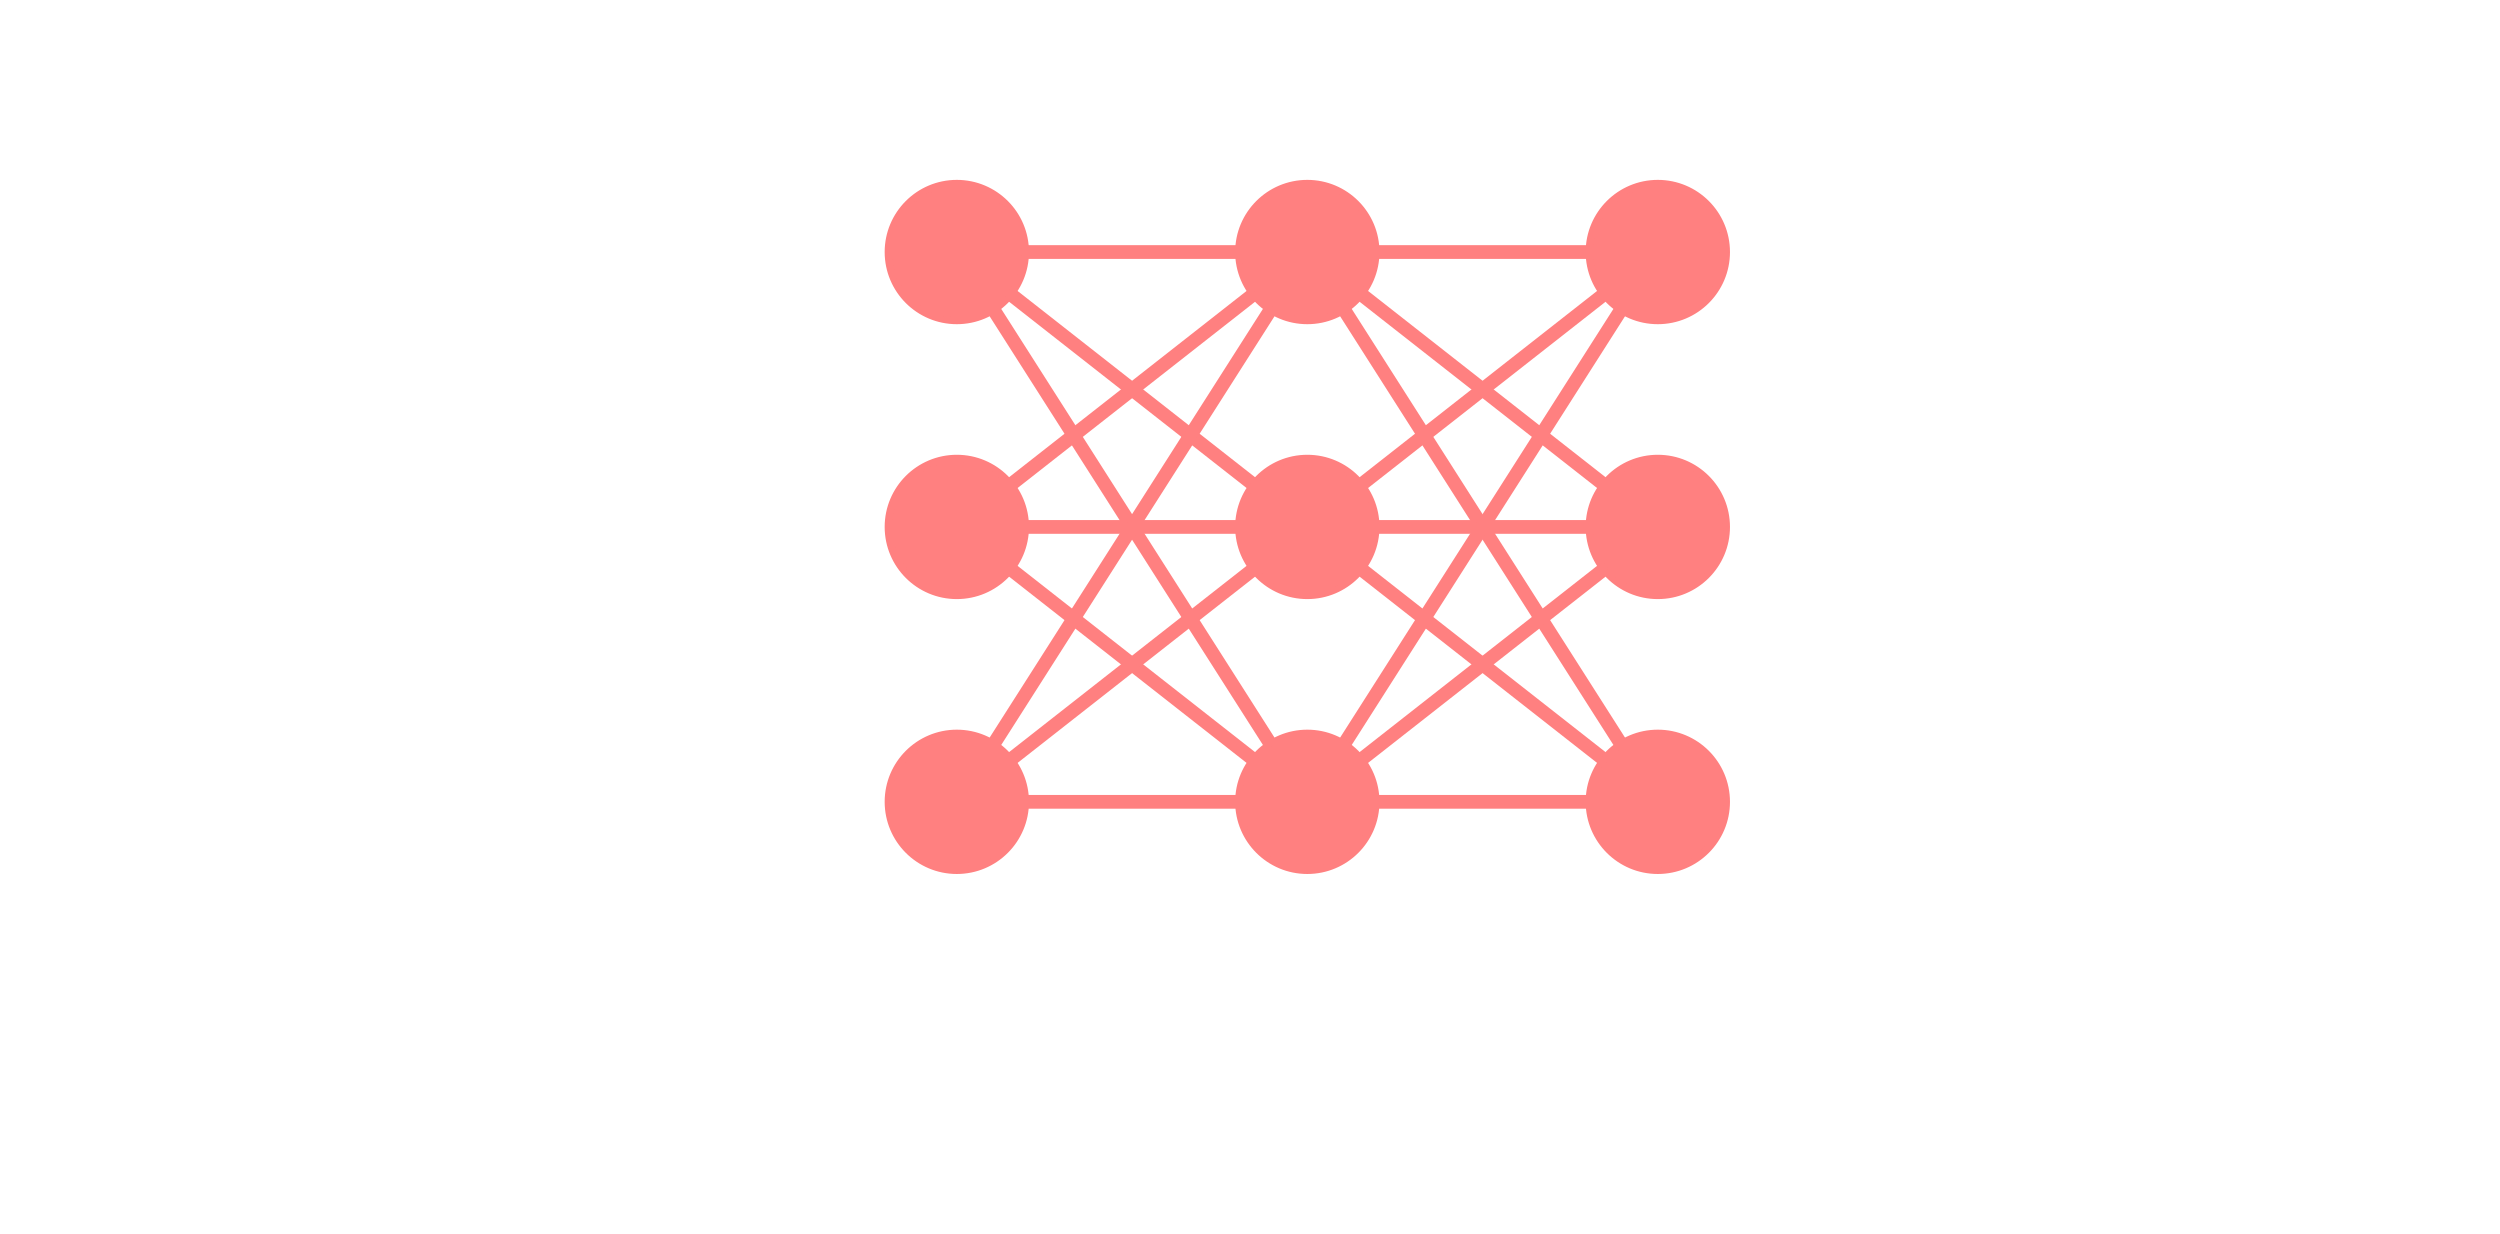
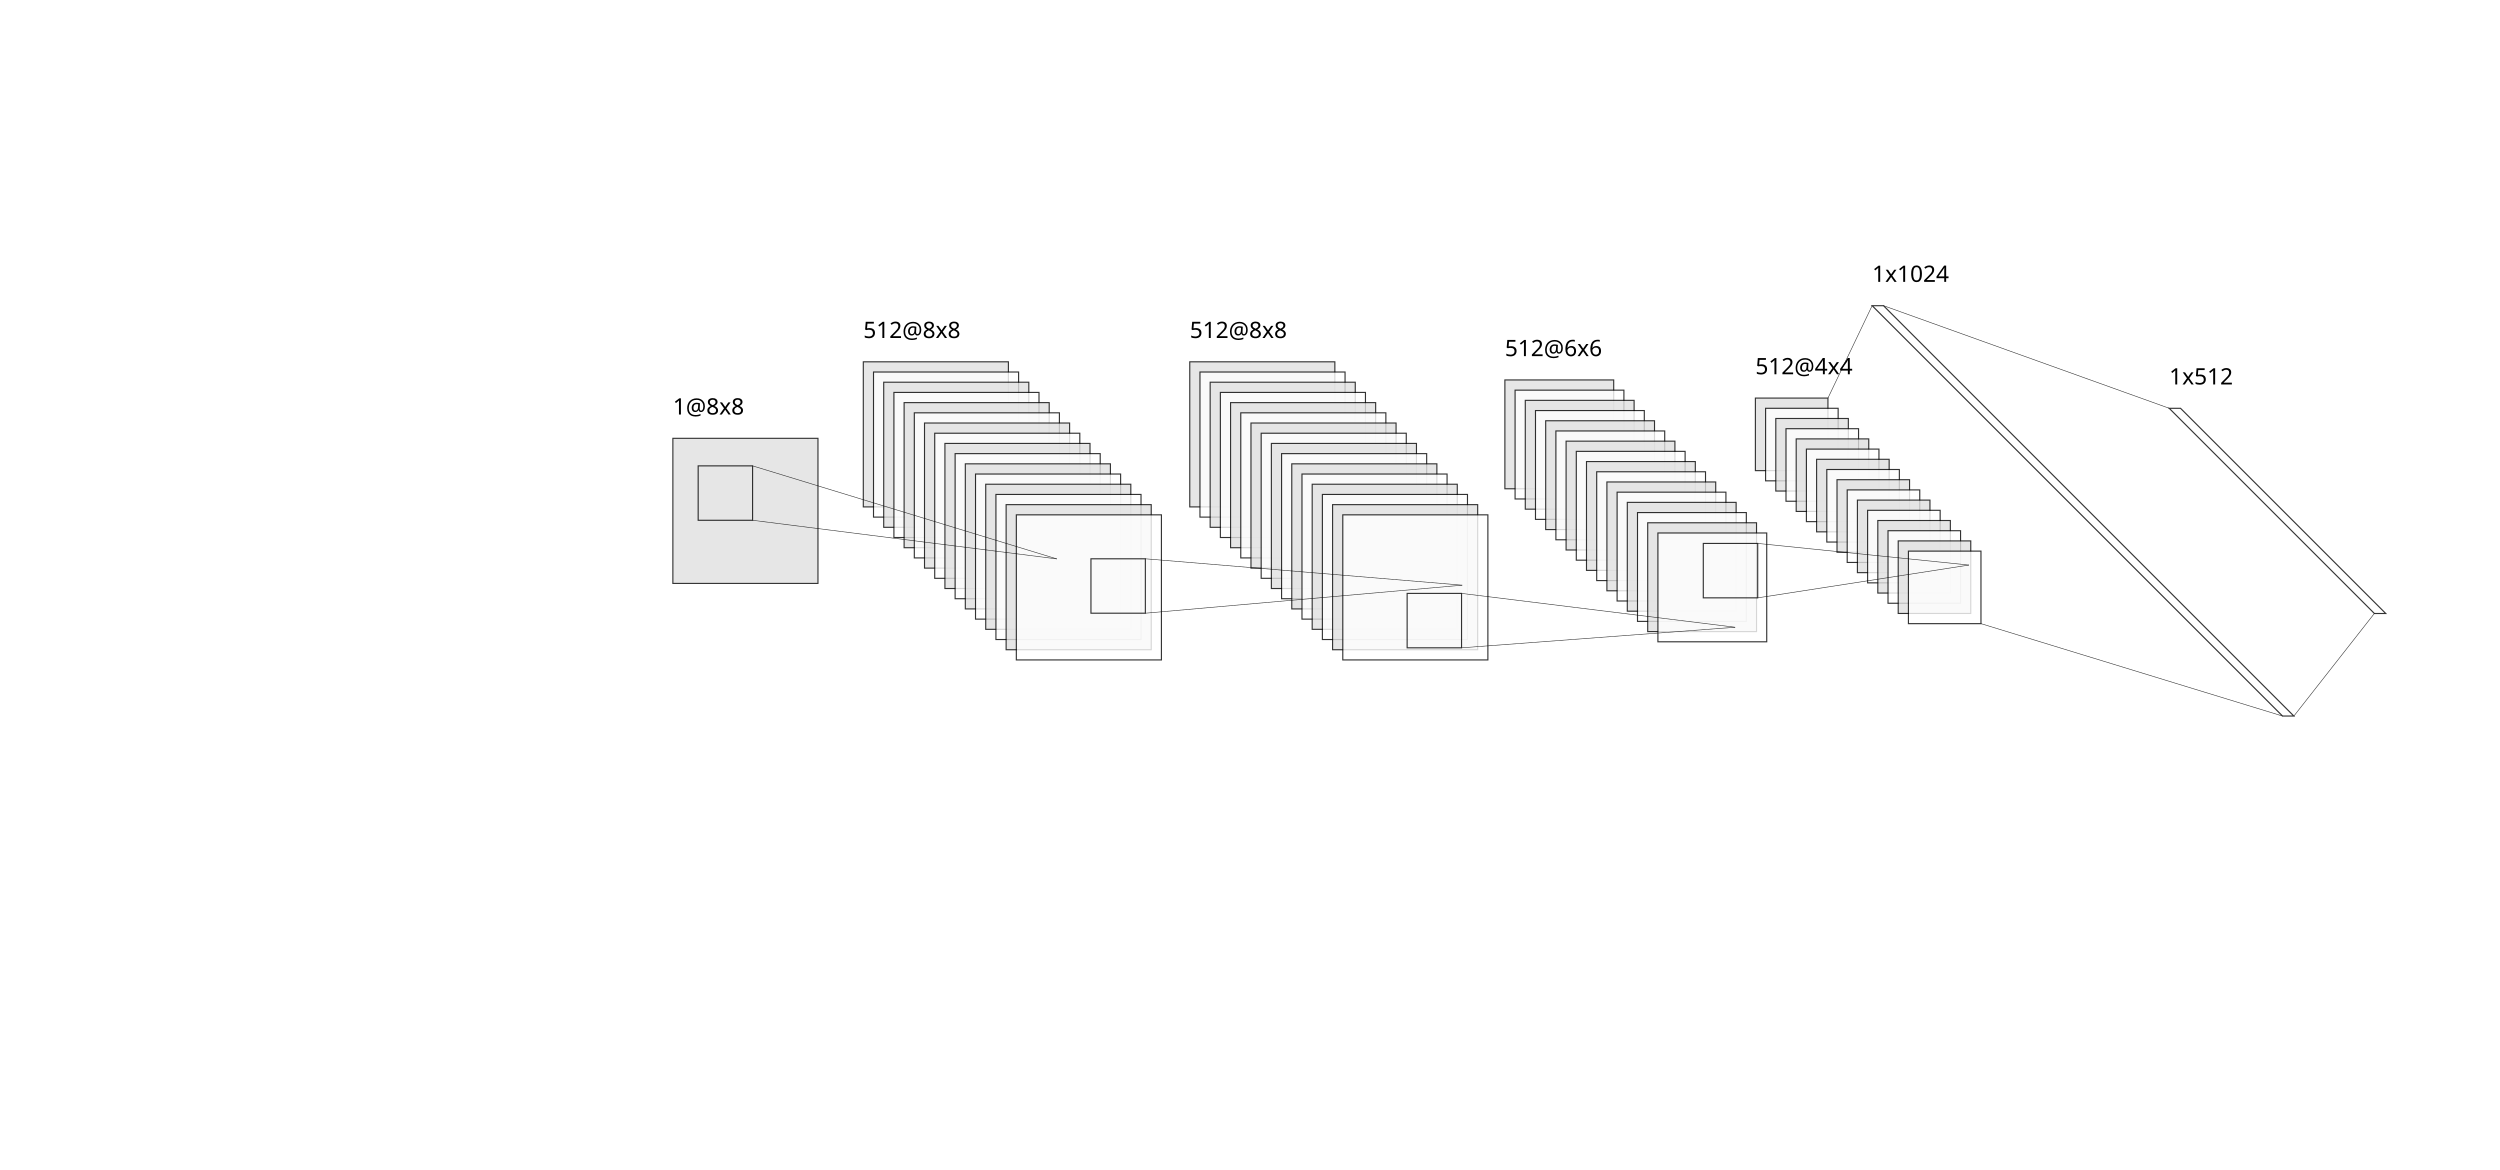
- <svg xmlns="http://www.w3.org/2000/svg" width="1920" height="947" style="cursor: move;">
-   <g transform="translate(-4168.45,-2041.684) scale(5.278032)">
-     <path class="link" marker-end="" d="M929,423.5, 980,463.5" style="stroke-width: 2; stroke-opacity: 1; stroke: rgb(255, 128, 128);" />
-     <path class="link" marker-end="" d="M929,423.5, 980,503.5" style="stroke-width: 2; stroke-opacity: 1; stroke: rgb(255, 128, 128);" />
-     <path class="link" marker-end="" d="M929,463.5, 980,463.5" style="stroke-width: 2; stroke-opacity: 1; stroke: rgb(255, 128, 128);" />
-     <path class="link" marker-end="" d="M929,463.5, 980,503.5" style="stroke-width: 2; stroke-opacity: 1; stroke: rgb(255, 128, 128);" />
-     <path class="link" marker-end="" d="M929,503.5, 980,463.5" style="stroke-width: 2; stroke-opacity: 1; stroke: rgb(255, 128, 128);" />
-     <path class="link" marker-end="" d="M929,503.5, 980,503.5" style="stroke-width: 2; stroke-opacity: 1; stroke: rgb(255, 128, 128);" />
-     <path class="link" marker-end="" d="M980,423.5, 1031,423.5" style="stroke-width: 2; stroke-opacity: 1; stroke: rgb(255, 128, 128);" />
-     <path class="link" marker-end="" d="M980,423.5, 1031,463.5" style="stroke-width: 2; stroke-opacity: 1; stroke: rgb(255, 128, 128);" />
-     <path class="link" marker-end="" d="M980,423.5, 1031,503.5" style="stroke-width: 2; stroke-opacity: 1; stroke: rgb(255, 128, 128);" />
-     <path class="link" marker-end="" d="M980,463.5, 1031,423.5" style="stroke-width: 2; stroke-opacity: 1; stroke: rgb(255, 128, 128);" />
-     <path class="link" marker-end="" d="M980,463.5, 1031,463.5" style="stroke-width: 2; stroke-opacity: 1; stroke: rgb(255, 128, 128);" />
-     <path class="link" marker-end="" d="M980,463.5, 1031,503.5" style="stroke-width: 2; stroke-opacity: 1; stroke: rgb(255, 128, 128);" />
-     <path class="link" marker-end="" d="M980,503.5, 1031,423.5" style="stroke-width: 2; stroke-opacity: 1; stroke: rgb(255, 128, 128);" />
-     <path class="link" marker-end="" d="M980,503.5, 1031,463.5" style="stroke-width: 2; stroke-opacity: 1; stroke: rgb(255, 128, 128);" />
-     <path class="link" marker-end="" d="M980,503.5, 1031,503.5" style="stroke-width: 2; stroke-opacity: 1; stroke: rgb(255, 128, 128);" />
-     <path class="link" marker-end="" d="M929,423.5, 980,423.5" style="stroke-width: 2; stroke-opacity: 1; stroke: rgb(255, 128, 128);" />
-     <path class="link" marker-end="" d="M929,463.5, 980,423.5" style="stroke-width: 2; stroke-opacity: 1; stroke: rgb(255, 128, 128);" />
-     <path class="link" marker-end="" d="M929,503.5, 980,423.5" style="stroke-width: 2; stroke-opacity: 1; stroke: rgb(255, 128, 128);" />
-     <circle r="10" class="node" id="0_0" cx="929" cy="423.5" style="fill: rgb(255, 128, 128); stroke: rgb(255, 128, 128);" />
-     <circle r="10" class="node" id="0_1" cx="929" cy="463.5" style="fill: rgb(255, 128, 128); stroke: rgb(255, 128, 128);" />
-     <circle r="10" class="node" id="0_2" cx="929" cy="503.5" style="fill: rgb(255, 128, 128); stroke: rgb(255, 128, 128);" />
-     <circle r="10" class="node" id="1_0" cx="980" cy="423.5" style="fill: rgb(255, 128, 128); stroke: rgb(255, 128, 128);" />
-     <circle r="10" class="node" id="1_1" cx="980" cy="463.5" style="fill: rgb(255, 128, 128); stroke: rgb(255, 128, 128);" />
-     <circle r="10" class="node" id="1_2" cx="980" cy="503.5" style="fill: rgb(255, 128, 128); stroke: rgb(255, 128, 128);" />
-     <circle r="10" class="node" id="2_0" cx="1031" cy="423.5" style="fill: rgb(255, 128, 128); stroke: rgb(255, 128, 128);" />
-     <circle r="10" class="node" id="2_1" cx="1031" cy="463.5" style="fill: rgb(255, 128, 128); stroke: rgb(255, 128, 128);" />
-     <circle r="10" class="node" id="2_2" cx="1031" cy="503.5" style="fill: rgb(255, 128, 128); stroke: rgb(255, 128, 128);" />
-     <text class="text" dy=".35em" x="894" y="543.5" style="font-size: 12px;" />
-     <text class="text" dy=".35em" x="945" y="543.5" style="font-size: 12px;" />
-     <text class="text" dy=".35em" x="996" y="543.5" style="font-size: 12px;" />
+ <svg xmlns="http://www.w3.org/2000/svg" width="1920" height="898" style="cursor: move;">
+   <g transform="translate(468.9694,-19.85606) scale(0.8705506)">
+     <rect class="rect" id="0_0" width="128" height="128" x="54.903" y="409.5" style="fill: rgb(224, 224, 224); stroke: black; stroke-width: 1; opacity: 0.8;" />
+     <rect class="rect" id="1_0" width="128" height="128" x="222.903" y="342" style="fill: rgb(224, 224, 224); stroke: black; stroke-width: 1; opacity: 0.8;" />
+     <rect class="rect" id="1_1" width="128" height="128" x="231.903" y="351" style="fill: rgb(255, 255, 255); stroke: black; stroke-width: 1; opacity: 0.8;" />
+     <rect class="rect" id="1_2" width="128" height="128" x="240.903" y="360" style="fill: rgb(224, 224, 224); stroke: black; stroke-width: 1; opacity: 0.8;" />
+     <rect class="rect" id="1_3" width="128" height="128" x="249.903" y="369" style="fill: rgb(255, 255, 255); stroke: black; stroke-width: 1; opacity: 0.8;" />
+     <rect class="rect" id="1_4" width="128" height="128" x="258.903" y="378" style="fill: rgb(224, 224, 224); stroke: black; stroke-width: 1; opacity: 0.8;" />
+     <rect class="rect" id="1_5" width="128" height="128" x="267.903" y="387" style="fill: rgb(255, 255, 255); stroke: black; stroke-width: 1; opacity: 0.8;" />
+     <rect class="rect" id="1_6" width="128" height="128" x="276.903" y="396" style="fill: rgb(224, 224, 224); stroke: black; stroke-width: 1; opacity: 0.8;" />
+     <rect class="rect" id="1_7" width="128" height="128" x="285.903" y="405" style="fill: rgb(255, 255, 255); stroke: black; stroke-width: 1; opacity: 0.8;" />
+     <rect class="rect" id="1_8" width="128" height="128" x="294.903" y="414" style="fill: rgb(224, 224, 224); stroke: black; stroke-width: 1; opacity: 0.8;" />
+     <rect class="rect" id="1_9" width="128" height="128" x="303.903" y="423" style="fill: rgb(255, 255, 255); stroke: black; stroke-width: 1; opacity: 0.8;" />
+     <rect class="rect" id="1_10" width="128" height="128" x="312.903" y="432" style="fill: rgb(224, 224, 224); stroke: black; stroke-width: 1; opacity: 0.8;" />
+     <rect class="rect" id="1_11" width="128" height="128" x="321.903" y="441" style="fill: rgb(255, 255, 255); stroke: black; stroke-width: 1; opacity: 0.8;" />
+     <rect class="rect" id="1_12" width="128" height="128" x="330.903" y="450" style="fill: rgb(224, 224, 224); stroke: black; stroke-width: 1; opacity: 0.8;" />
+     <rect class="rect" id="1_13" width="128" height="128" x="339.903" y="459" style="fill: rgb(255, 255, 255); stroke: black; stroke-width: 1; opacity: 0.8;" />
+     <rect class="rect" id="1_14" width="128" height="128" x="348.903" y="468" style="fill: rgb(224, 224, 224); stroke: black; stroke-width: 1; opacity: 0.8;" />
+     <rect class="rect" id="1_15" width="128" height="128" x="357.903" y="477" style="fill: rgb(255, 255, 255); stroke: black; stroke-width: 1; opacity: 0.8;" />
+     <rect class="rect" id="2_0" width="128" height="128" x="510.903" y="342" style="fill: rgb(224, 224, 224); stroke: black; stroke-width: 1; opacity: 0.8;" />
+     <rect class="rect" id="2_1" width="128" height="128" x="519.903" y="351" style="fill: rgb(255, 255, 255); stroke: black; stroke-width: 1; opacity: 0.8;" />
+     <rect class="rect" id="2_2" width="128" height="128" x="528.903" y="360" style="fill: rgb(224, 224, 224); stroke: black; stroke-width: 1; opacity: 0.8;" />
+     <rect class="rect" id="2_3" width="128" height="128" x="537.903" y="369" style="fill: rgb(255, 255, 255); stroke: black; stroke-width: 1; opacity: 0.8;" />
+     <rect class="rect" id="2_4" width="128" height="128" x="546.903" y="378" style="fill: rgb(224, 224, 224); stroke: black; stroke-width: 1; opacity: 0.8;" />
+     <rect class="rect" id="2_5" width="128" height="128" x="555.903" y="387" style="fill: rgb(255, 255, 255); stroke: black; stroke-width: 1; opacity: 0.8;" />
+     <rect class="rect" id="2_6" width="128" height="128" x="564.903" y="396" style="fill: rgb(224, 224, 224); stroke: black; stroke-width: 1; opacity: 0.8;" />
+     <rect class="rect" id="2_7" width="128" height="128" x="573.903" y="405" style="fill: rgb(255, 255, 255); stroke: black; stroke-width: 1; opacity: 0.8;" />
+     <rect class="rect" id="2_8" width="128" height="128" x="582.903" y="414" style="fill: rgb(224, 224, 224); stroke: black; stroke-width: 1; opacity: 0.8;" />
+     <rect class="rect" id="2_9" width="128" height="128" x="591.903" y="423" style="fill: rgb(255, 255, 255); stroke: black; stroke-width: 1; opacity: 0.8;" />
+     <rect class="rect" id="2_10" width="128" height="128" x="600.903" y="432" style="fill: rgb(224, 224, 224); stroke: black; stroke-width: 1; opacity: 0.8;" />
+     <rect class="rect" id="2_11" width="128" height="128" x="609.903" y="441" style="fill: rgb(255, 255, 255); stroke: black; stroke-width: 1; opacity: 0.8;" />
+     <rect class="rect" id="2_12" width="128" height="128" x="618.903" y="450" style="fill: rgb(224, 224, 224); stroke: black; stroke-width: 1; opacity: 0.8;" />
+     <rect class="rect" id="2_13" width="128" height="128" x="627.903" y="459" style="fill: rgb(255, 255, 255); stroke: black; stroke-width: 1; opacity: 0.8;" />
+     <rect class="rect" id="2_14" width="128" height="128" x="636.903" y="468" style="fill: rgb(224, 224, 224); stroke: black; stroke-width: 1; opacity: 0.8;" />
+     <rect class="rect" id="2_15" width="128" height="128" x="645.903" y="477" style="fill: rgb(255, 255, 255); stroke: black; stroke-width: 1; opacity: 0.8;" />
+     <rect class="rect" id="3_0" width="96" height="96" x="788.903" y="358" style="fill: rgb(224, 224, 224); stroke: black; stroke-width: 1; opacity: 0.8;" />
+     <rect class="rect" id="3_1" width="96" height="96" x="797.903" y="367" style="fill: rgb(255, 255, 255); stroke: black; stroke-width: 1; opacity: 0.8;" />
+     <rect class="rect" id="3_2" width="96" height="96" x="806.903" y="376" style="fill: rgb(224, 224, 224); stroke: black; stroke-width: 1; opacity: 0.8;" />
+     <rect class="rect" id="3_3" width="96" height="96" x="815.903" y="385" style="fill: rgb(255, 255, 255); stroke: black; stroke-width: 1; opacity: 0.8;" />
+     <rect class="rect" id="3_4" width="96" height="96" x="824.903" y="394" style="fill: rgb(224, 224, 224); stroke: black; stroke-width: 1; opacity: 0.8;" />
+     <rect class="rect" id="3_5" width="96" height="96" x="833.903" y="403" style="fill: rgb(255, 255, 255); stroke: black; stroke-width: 1; opacity: 0.8;" />
+     <rect class="rect" id="3_6" width="96" height="96" x="842.903" y="412" style="fill: rgb(224, 224, 224); stroke: black; stroke-width: 1; opacity: 0.8;" />
+     <rect class="rect" id="3_7" width="96" height="96" x="851.903" y="421" style="fill: rgb(255, 255, 255); stroke: black; stroke-width: 1; opacity: 0.8;" />
+     <rect class="rect" id="3_8" width="96" height="96" x="860.903" y="430" style="fill: rgb(224, 224, 224); stroke: black; stroke-width: 1; opacity: 0.8;" />
+     <rect class="rect" id="3_9" width="96" height="96" x="869.903" y="439" style="fill: rgb(255, 255, 255); stroke: black; stroke-width: 1; opacity: 0.8;" />
+     <rect class="rect" id="3_10" width="96" height="96" x="878.903" y="448" style="fill: rgb(224, 224, 224); stroke: black; stroke-width: 1; opacity: 0.8;" />
+     <rect class="rect" id="3_11" width="96" height="96" x="887.903" y="457" style="fill: rgb(255, 255, 255); stroke: black; stroke-width: 1; opacity: 0.8;" />
+     <rect class="rect" id="3_12" width="96" height="96" x="896.903" y="466" style="fill: rgb(224, 224, 224); stroke: black; stroke-width: 1; opacity: 0.8;" />
+     <rect class="rect" id="3_13" width="96" height="96" x="905.903" y="475" style="fill: rgb(255, 255, 255); stroke: black; stroke-width: 1; opacity: 0.8;" />
+     <rect class="rect" id="3_14" width="96" height="96" x="914.903" y="484" style="fill: rgb(224, 224, 224); stroke: black; stroke-width: 1; opacity: 0.8;" />
+     <rect class="rect" id="3_15" width="96" height="96" x="923.903" y="493" style="fill: rgb(255, 255, 255); stroke: black; stroke-width: 1; opacity: 0.8;" />
+     <rect class="rect" id="4_0" width="64" height="64" x="1009.903" y="374" style="fill: rgb(224, 224, 224); stroke: black; stroke-width: 1; opacity: 0.8;" />
+     <rect class="rect" id="4_1" width="64" height="64" x="1018.903" y="383" style="fill: rgb(255, 255, 255); stroke: black; stroke-width: 1; opacity: 0.8;" />
+     <rect class="rect" id="4_2" width="64" height="64" x="1027.903" y="392" style="fill: rgb(224, 224, 224); stroke: black; stroke-width: 1; opacity: 0.8;" />
+     <rect class="rect" id="4_3" width="64" height="64" x="1036.903" y="401" style="fill: rgb(255, 255, 255); stroke: black; stroke-width: 1; opacity: 0.8;" />
+     <rect class="rect" id="4_4" width="64" height="64" x="1045.903" y="410" style="fill: rgb(224, 224, 224); stroke: black; stroke-width: 1; opacity: 0.8;" />
+     <rect class="rect" id="4_5" width="64" height="64" x="1054.903" y="419" style="fill: rgb(255, 255, 255); stroke: black; stroke-width: 1; opacity: 0.8;" />
+     <rect class="rect" id="4_6" width="64" height="64" x="1063.903" y="428" style="fill: rgb(224, 224, 224); stroke: black; stroke-width: 1; opacity: 0.8;" />
+     <rect class="rect" id="4_7" width="64" height="64" x="1072.903" y="437" style="fill: rgb(255, 255, 255); stroke: black; stroke-width: 1; opacity: 0.8;" />
+     <rect class="rect" id="4_8" width="64" height="64" x="1081.903" y="446" style="fill: rgb(224, 224, 224); stroke: black; stroke-width: 1; opacity: 0.8;" />
+     <rect class="rect" id="4_9" width="64" height="64" x="1090.903" y="455" style="fill: rgb(255, 255, 255); stroke: black; stroke-width: 1; opacity: 0.8;" />
+     <rect class="rect" id="4_10" width="64" height="64" x="1099.903" y="464" style="fill: rgb(224, 224, 224); stroke: black; stroke-width: 1; opacity: 0.8;" />
+     <rect class="rect" id="4_11" width="64" height="64" x="1108.903" y="473" style="fill: rgb(255, 255, 255); stroke: black; stroke-width: 1; opacity: 0.8;" />
+     <rect class="rect" id="4_12" width="64" height="64" x="1117.903" y="482" style="fill: rgb(224, 224, 224); stroke: black; stroke-width: 1; opacity: 0.8;" />
+     <rect class="rect" id="4_13" width="64" height="64" x="1126.903" y="491" style="fill: rgb(255, 255, 255); stroke: black; stroke-width: 1; opacity: 0.8;" />
+     <rect class="rect" id="4_14" width="64" height="64" x="1135.903" y="500" style="fill: rgb(224, 224, 224); stroke: black; stroke-width: 1; opacity: 0.8;" />
+     <rect class="rect" id="4_15" width="64" height="64" x="1144.903" y="509" style="fill: rgb(255, 255, 255); stroke: black; stroke-width: 1; opacity: 0.8;" />
+     <rect class="conv" id="conv_0" width="48" height="48" x="77.222" y="433.804" style="fill-opacity: 0; stroke: black; stroke-width: 1; stroke-opacity: 0.8;" />
+     <rect class="conv" id="conv_1" width="48" height="48" x="423.73" y="515.778" style="fill-opacity: 0; stroke: black; stroke-width: 1; stroke-opacity: 0.8;" />
+     <rect class="conv" id="conv_2" width="48" height="48" x="702.671" y="546.31" style="fill-opacity: 0; stroke: black; stroke-width: 1; stroke-opacity: 0.8;" />
+     <rect class="conv" id="conv_3" width="48" height="48" x="963.942" y="502.226" style="fill-opacity: 0; stroke: black; stroke-width: 1; stroke-opacity: 0.8;" />
+     <line class="link" id="conv_0" x1="125.222" y1="481.804" x2="393.613" y2="515.887" style="stroke: black; stroke-width: 0.5; stroke-opacity: 0.8;" />
+     <line class="link" id="conv_0" x1="125.222" y1="433.804" x2="393.613" y2="515.887" style="stroke: black; stroke-width: 0.5; stroke-opacity: 0.8;" />
+     <line class="link" id="conv_1" x1="471.73" y1="563.778" x2="751.226" y2="539.045" style="stroke: black; stroke-width: 0.5; stroke-opacity: 0.8;" />
+     <line class="link" id="conv_1" x1="471.73" y1="515.778" x2="751.226" y2="539.045" style="stroke: black; stroke-width: 0.5; stroke-opacity: 0.8;" />
+     <line class="link" id="conv_2" x1="750.671" y1="594.31" x2="992.025" y2="576.172" style="stroke: black; stroke-width: 0.5; stroke-opacity: 0.8;" />
+     <line class="link" id="conv_2" x1="750.671" y1="546.31" x2="992.025" y2="576.172" style="stroke: black; stroke-width: 0.5; stroke-opacity: 0.8;" />
+     <line class="link" id="conv_3" x1="1011.942" y1="550.226" x2="1198.289" y2="521.301" style="stroke: black; stroke-width: 0.5; stroke-opacity: 0.8;" />
+     <line class="link" id="conv_3" x1="1011.942" y1="502.226" x2="1198.289" y2="521.301" style="stroke: black; stroke-width: 0.5; stroke-opacity: 0.8;" />
+     <polygon class="poly" id="fc_0" points="1112.903,292.481 1122.903,292.481 1484.942,654.519 1474.942,654.519" style="fill: rgb(255, 255, 255); stroke: black; stroke-width: 1; opacity: 0.8;" />
+     <polygon class="poly" id="fc_1" points="1374.942,382.99 1384.942,382.99 1565.961,564.01 1555.961,564.01" style="fill: rgb(255, 255, 255); stroke: black; stroke-width: 1; opacity: 0.8;" />
+     <line class="line" id="fc_0" x1="1208.903" y1="573" x2="1474.942" y2="654.519" style="stroke: black; stroke-width: 0.5; stroke-opacity: 0.8;" />
+     <line class="line" id="fc_0" x1="1073.903" y1="374" x2="1112.903" y2="292.481" style="stroke: black; stroke-width: 0.5; stroke-opacity: 0.8;" />
+     <line class="line" id="fc_1" x1="1484.942" y1="654.519" x2="1555.961" y2="564.01" style="stroke: black; stroke-width: 0.5; stroke-opacity: 0.8;" />
+     <line class="line" id="fc_1" x1="1122.903" y1="292.481" x2="1374.942" y2="382.99" style="stroke: black; stroke-width: 0.5; stroke-opacity: 0.8;" />
+     <text class="text" dy=".35em" font-family="sans-serif" x="253.653" y="771.539" style="font-size: 16px;" />
+     <text class="text" dy=".35em" font-family="sans-serif" x="549.153" y="771.539" style="font-size: 16px;" />
+     <text class="text" dy=".35em" font-family="sans-serif" x="824.153" y="771.539" style="font-size: 16px;" />
+     <text class="text" dy=".35em" font-family="sans-serif" x="1049.653" y="771.539" style="font-size: 16px;" />
+     <text class="text" dy=".35em" font-family="sans-serif" x="1236.413" y="771.539" style="font-size: 16px;" />
+     <text class="info" dy="-0.3em" font-family="sans-serif" x="54.903" y="394.5" style="font-size: 20px;">1@8x8</text>
+     <text class="info" dy="-0.3em" font-family="sans-serif" x="222.903" y="327" style="font-size: 20px;">512@8x8</text>
+     <text class="info" dy="-0.3em" font-family="sans-serif" x="510.903" y="327" style="font-size: 20px;">512@8x8</text>
+     <text class="info" dy="-0.3em" font-family="sans-serif" x="788.903" y="343" style="font-size: 20px;">512@6x6</text>
+     <text class="info" dy="-0.3em" font-family="sans-serif" x="1009.903" y="359" style="font-size: 20px;">512@4x4</text>
+     <text class="info" dy="-0.3em" font-family="sans-serif" x="1112.903" y="277.481" style="font-size: 20px;">1x1024</text>
+     <text class="info" dy="-0.3em" font-family="sans-serif" x="1374.942" y="367.99" style="font-size: 20px;">1x512</text>
  </g>
-   <defs>
-     <marker id="arrow" viewBox="0 -5 10 10" markerWidth="7" markerHeight="7" orient="auto" refX="40">
-       <path d="M0,-5L10,0L0,5" style="stroke: rgb(80, 80, 80); fill: none;" />
-     </marker>
-   </defs>
</svg>
